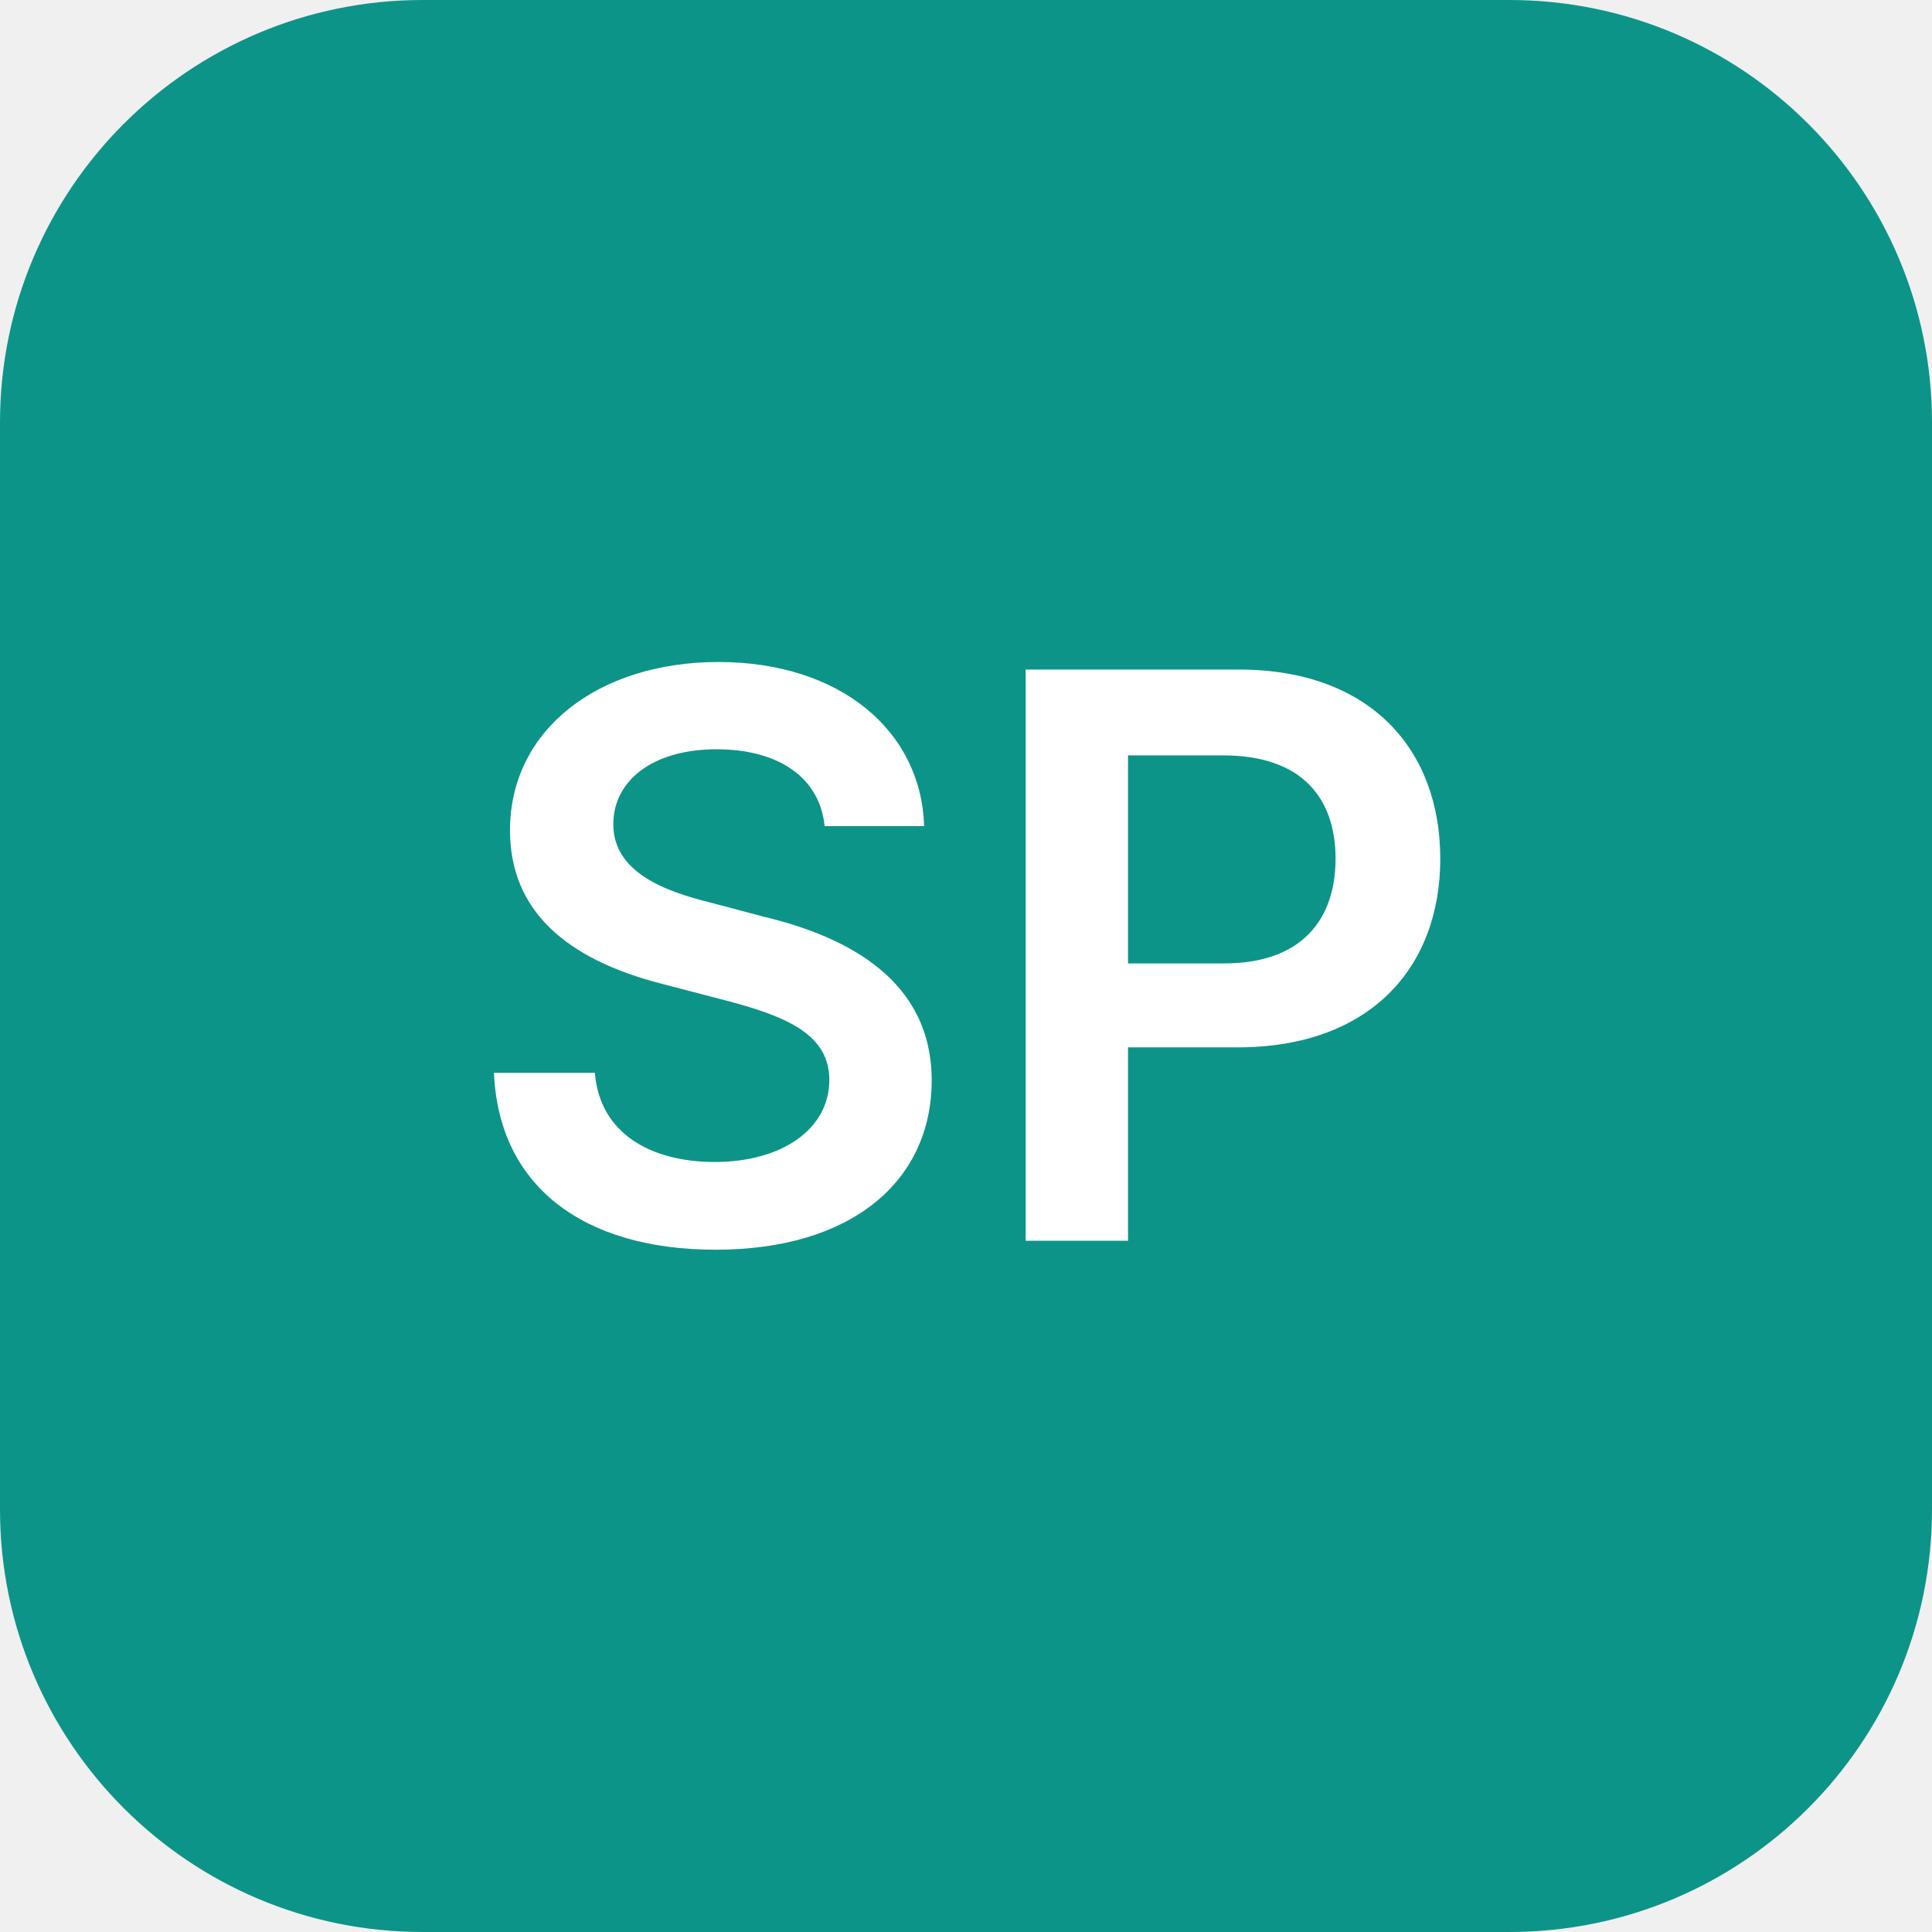
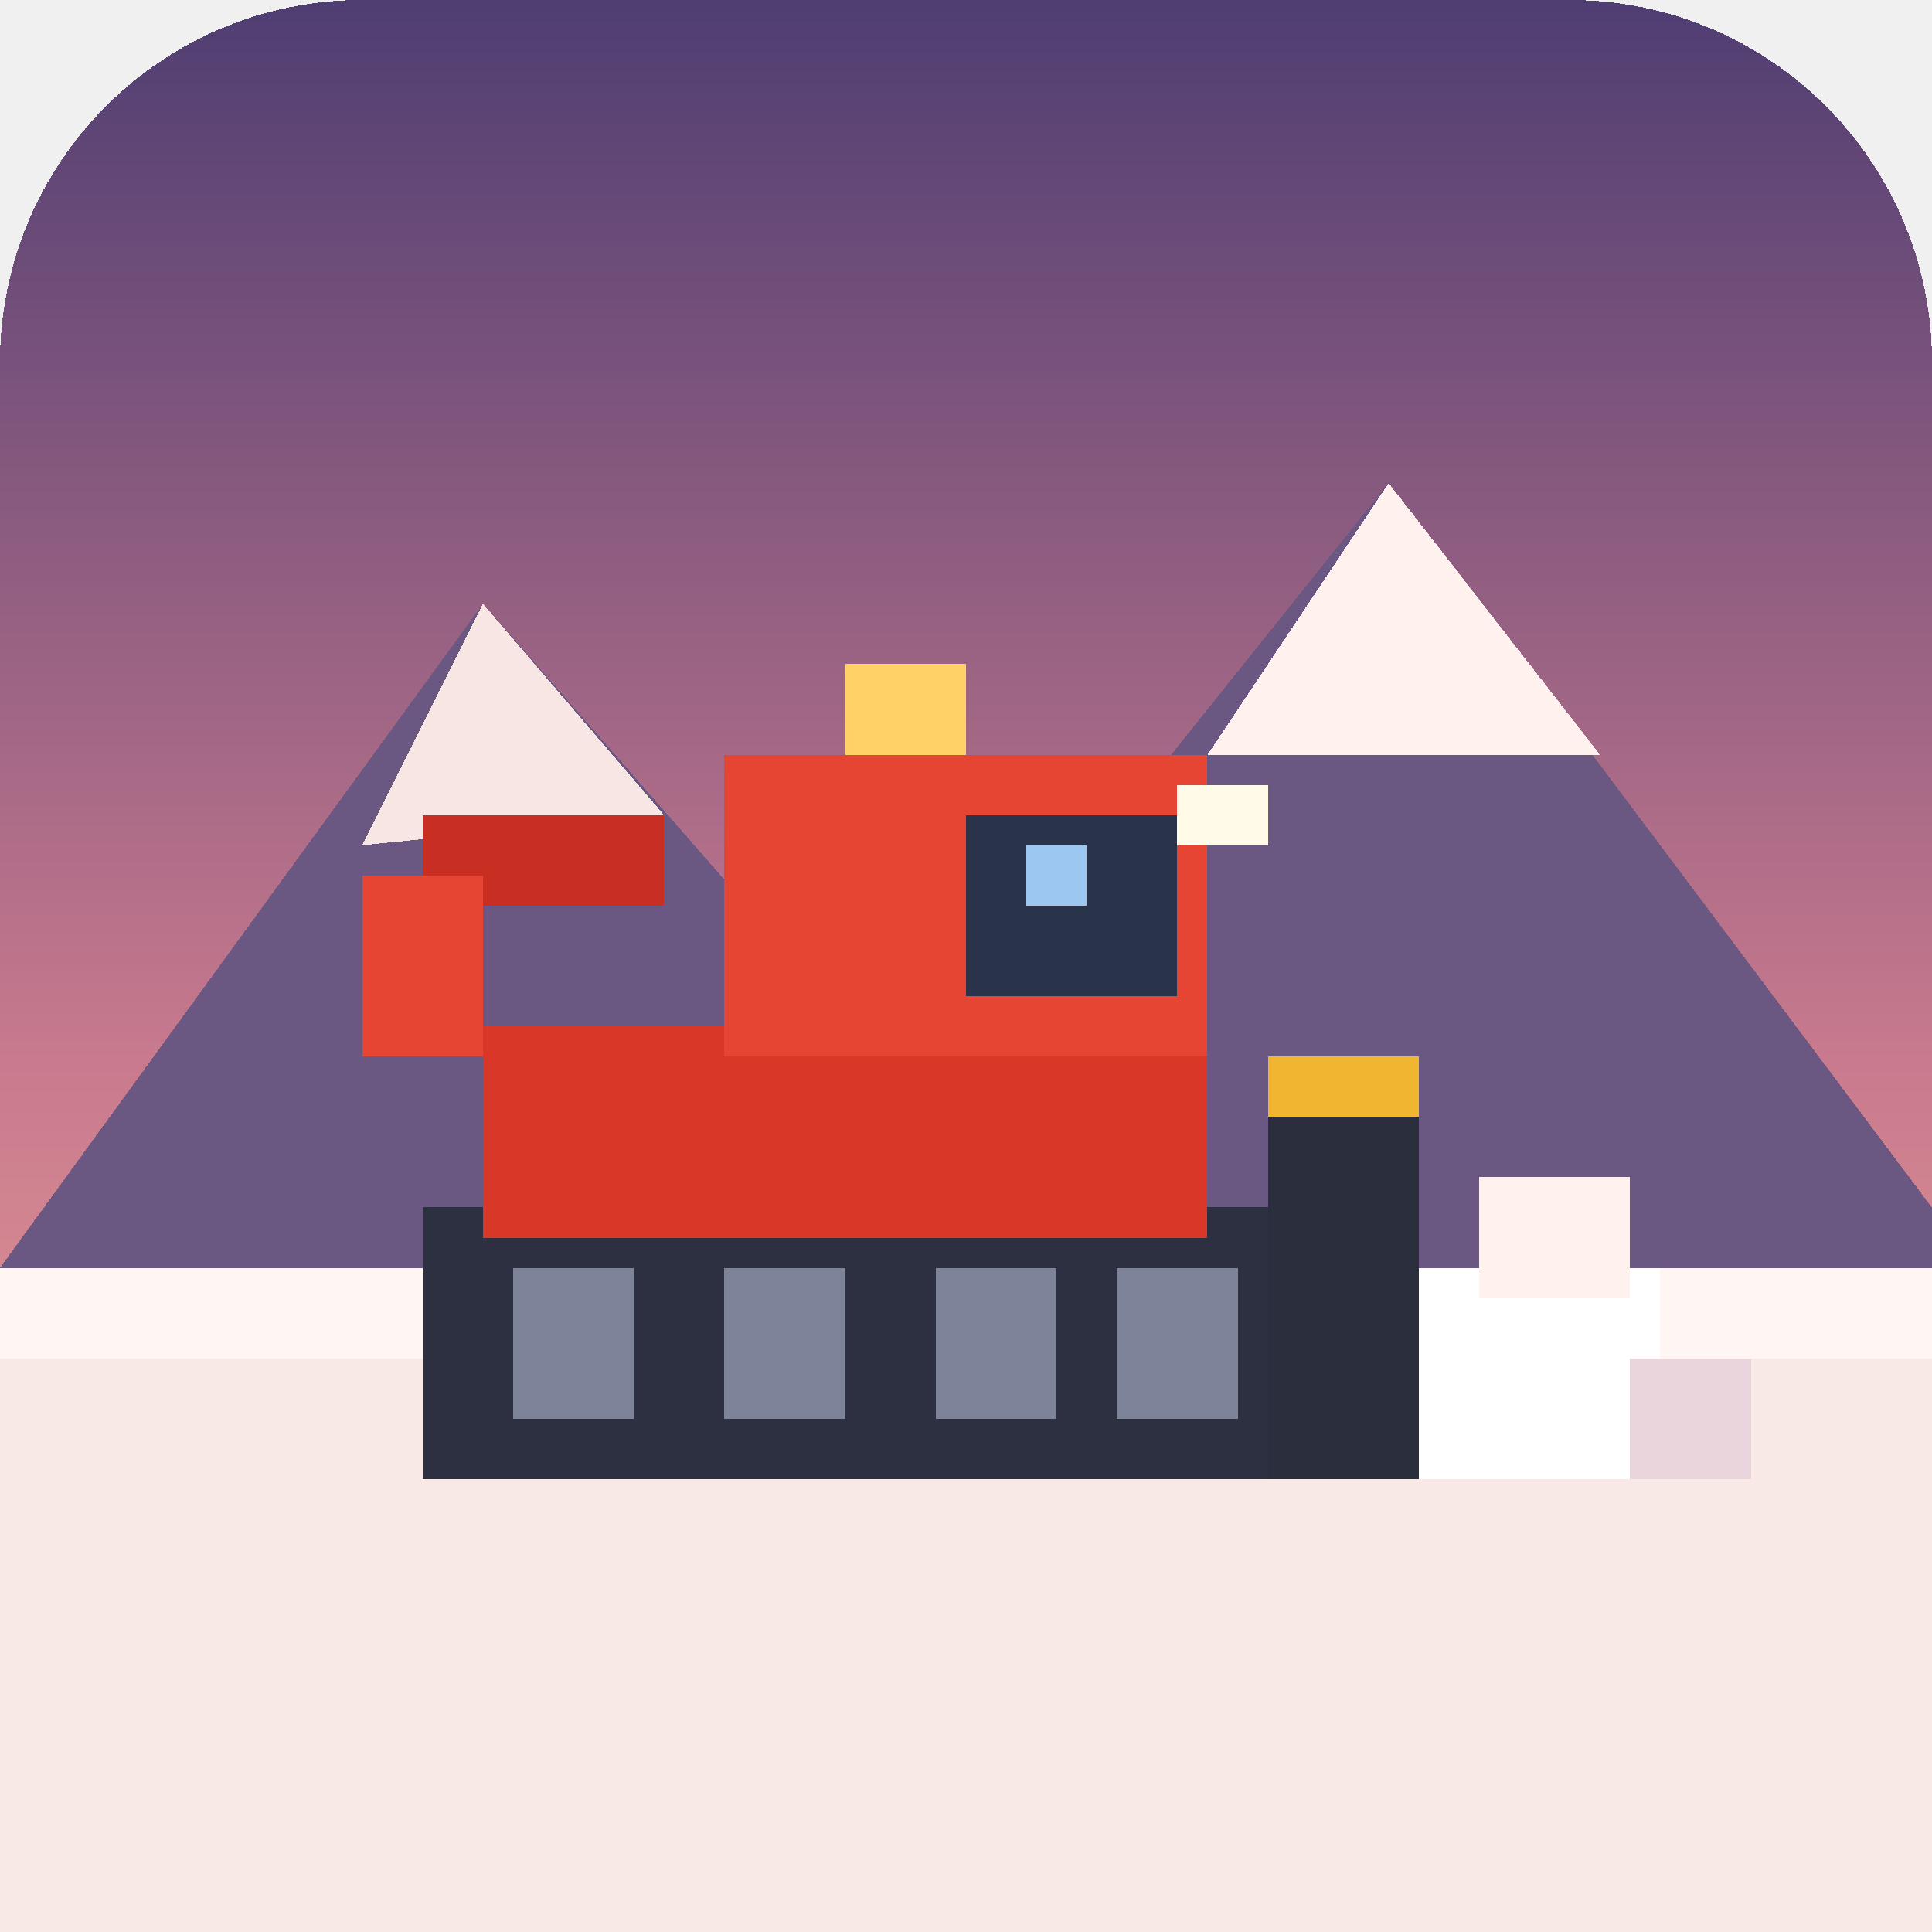
- <svg xmlns="http://www.w3.org/2000/svg" viewBox="0 0 64 64">
-   <rect width="64" height="64" rx="14" fill="#0d9488" />
-   <text x="32" y="32" dy="0.35em" text-anchor="middle" font-family="ui-sans-serif, system-ui, -apple-system, sans-serif" font-size="26" font-weight="600" fill="#ffffff">SP</text>
+ <svg xmlns="http://www.w3.org/2000/svg" viewBox="0 0 64 64" shape-rendering="crispEdges">
+   <defs>
+     <linearGradient id="sky" x1="0" y1="0" x2="0" y2="1">
+       <stop offset="0%" stop-color="#4e3d72" />
+       <stop offset="55%" stop-color="#c97a8e" />
+       <stop offset="100%" stop-color="#f7b398" />
+     </linearGradient>
+   </defs>
+   <rect width="64" height="64" rx="12" fill="url(#sky)" />
+   <polygon points="0,42 16,20 30,36 46,16 64,40 64,64 0,64" fill="#6b5882" />
+   <polygon points="16,20 22,27 12,28" fill="#f7e6e4" />
+   <polygon points="46,16 53,25 40,25" fill="#fff1ed" />
+   <rect x="0" y="42" width="64" height="22" fill="#f8e8e6" />
+   <rect x="0" y="42" width="64" height="3" fill="#fff5f2" />
+   <rect x="14" y="40" width="28" height="9" fill="#2c3040" />
+   <rect x="17" y="42" width="4" height="5" fill="#7d8499" />
+   <rect x="24" y="42" width="4" height="5" fill="#7d8499" />
+   <rect x="31" y="42" width="4" height="5" fill="#7d8499" />
+   <rect x="37" y="42" width="4" height="5" fill="#7d8499" />
+   <rect x="16" y="34" width="24" height="7" fill="#d93829" />
+   <rect x="24" y="25" width="16" height="10" fill="#e64533" />
+   <rect x="32" y="27" width="7" height="6" fill="#29344a" />
+   <rect x="34" y="28" width="2" height="2" fill="#9bc7f0" />
+   <rect x="28" y="22" width="4" height="3" fill="#ffd166" />
+   <rect x="39" y="26" width="3" height="2" fill="#fffbe8" />
+   <rect x="14" y="27" width="8" height="3" fill="#c92e22" />
+   <rect x="12" y="29" width="4" height="6" fill="#e64533" />
+   <rect x="42" y="37" width="5" height="12" fill="#2b2f3d" />
+   <rect x="42" y="35" width="5" height="2" fill="#f0b630" />
+   <rect x="47" y="42" width="8" height="7" fill="#ffffff" />
+   <rect x="49" y="39" width="5" height="4" fill="#fff1ed" />
+   <rect x="54" y="45" width="4" height="4" fill="#ebd5dc" />
</svg>
